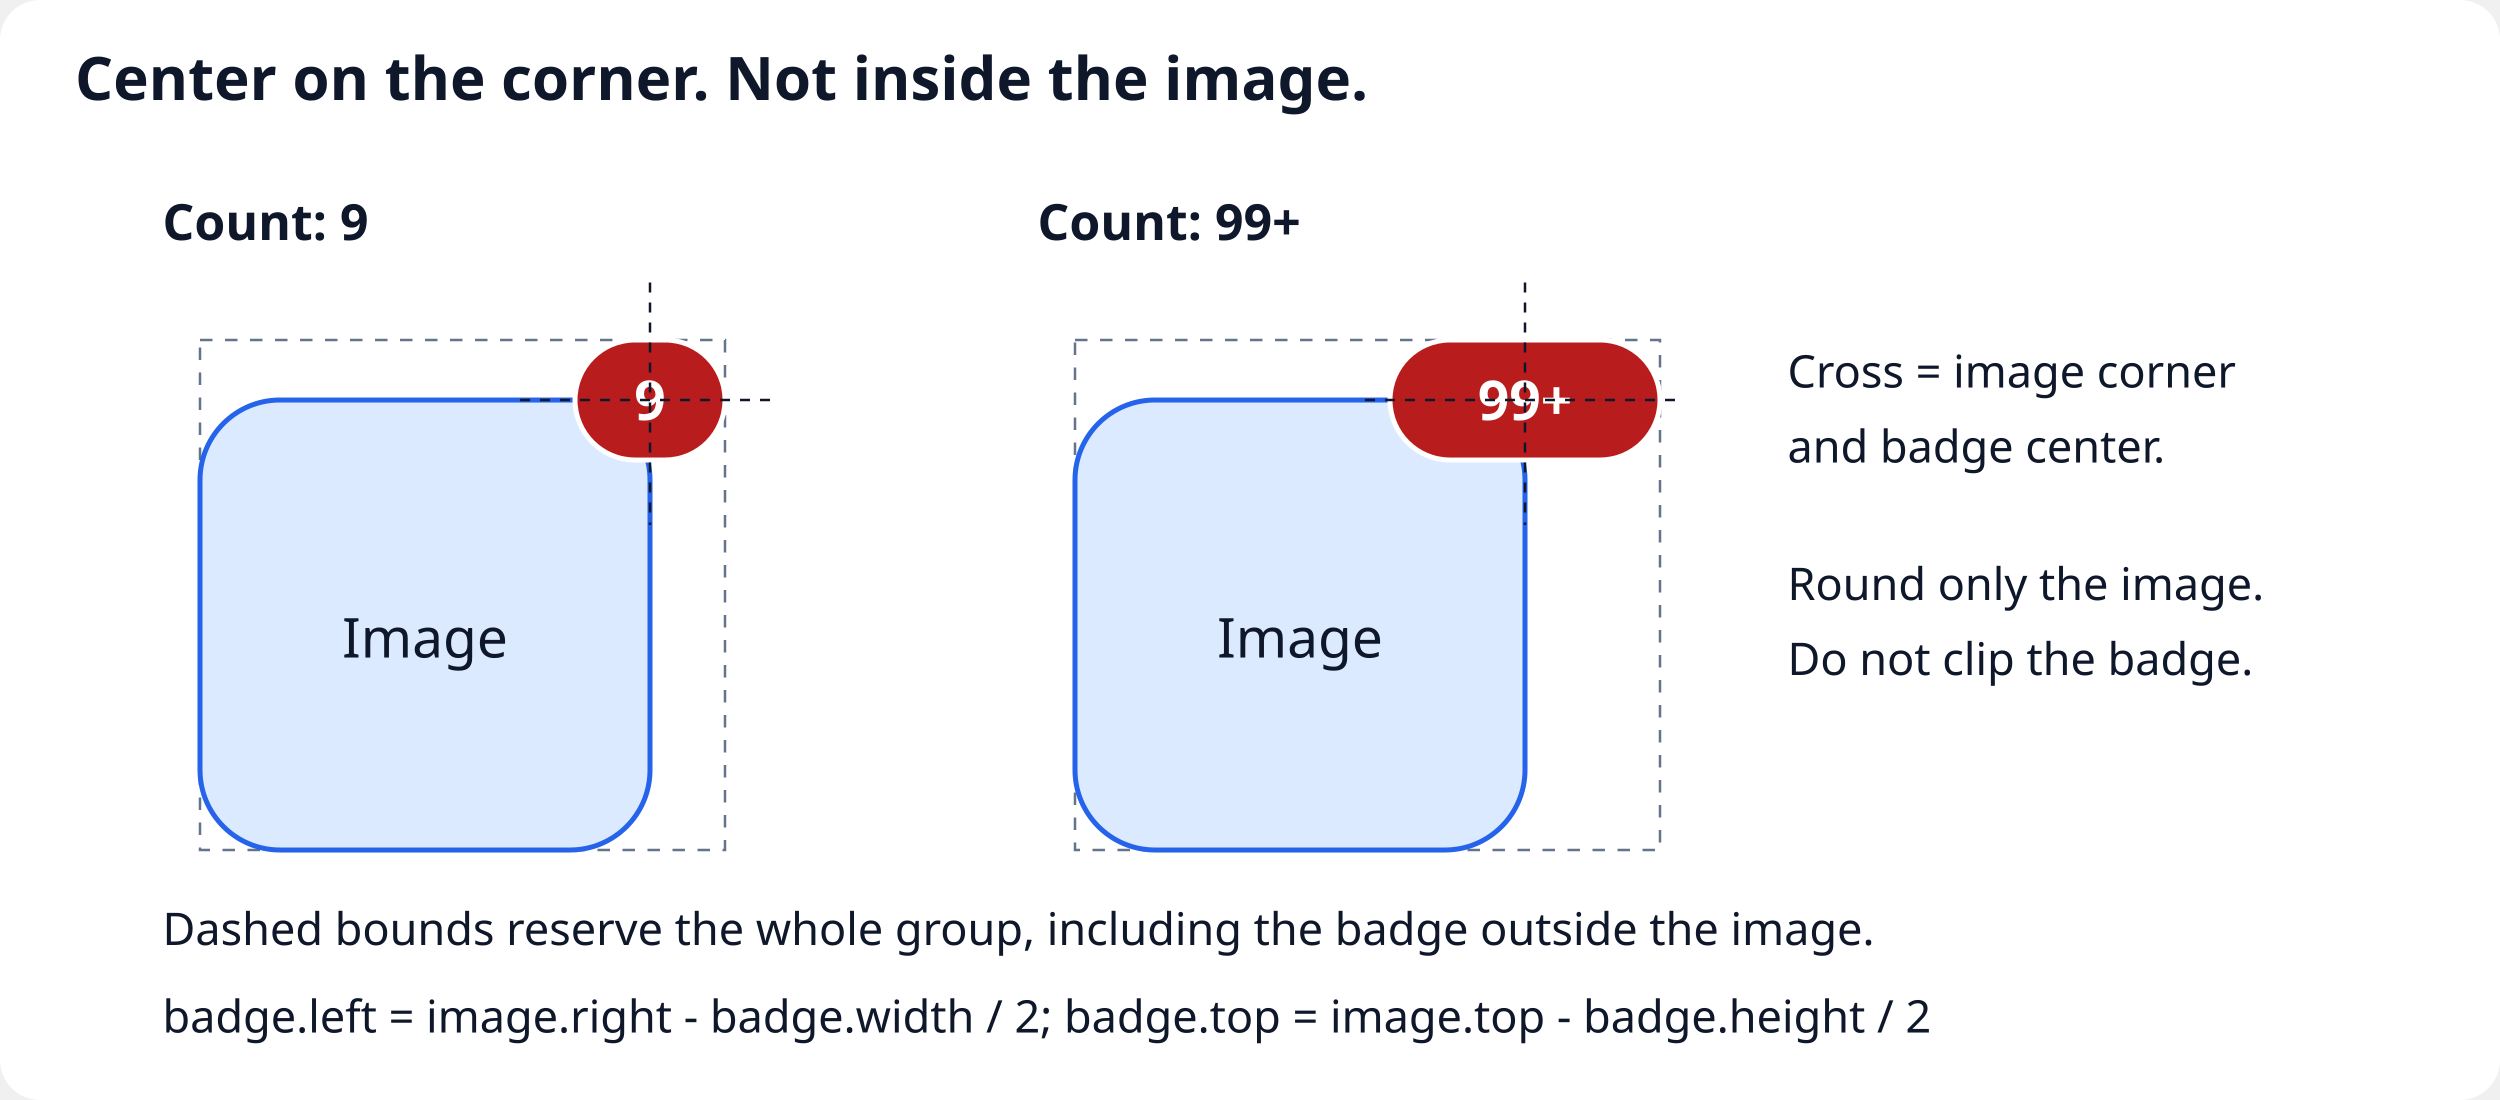
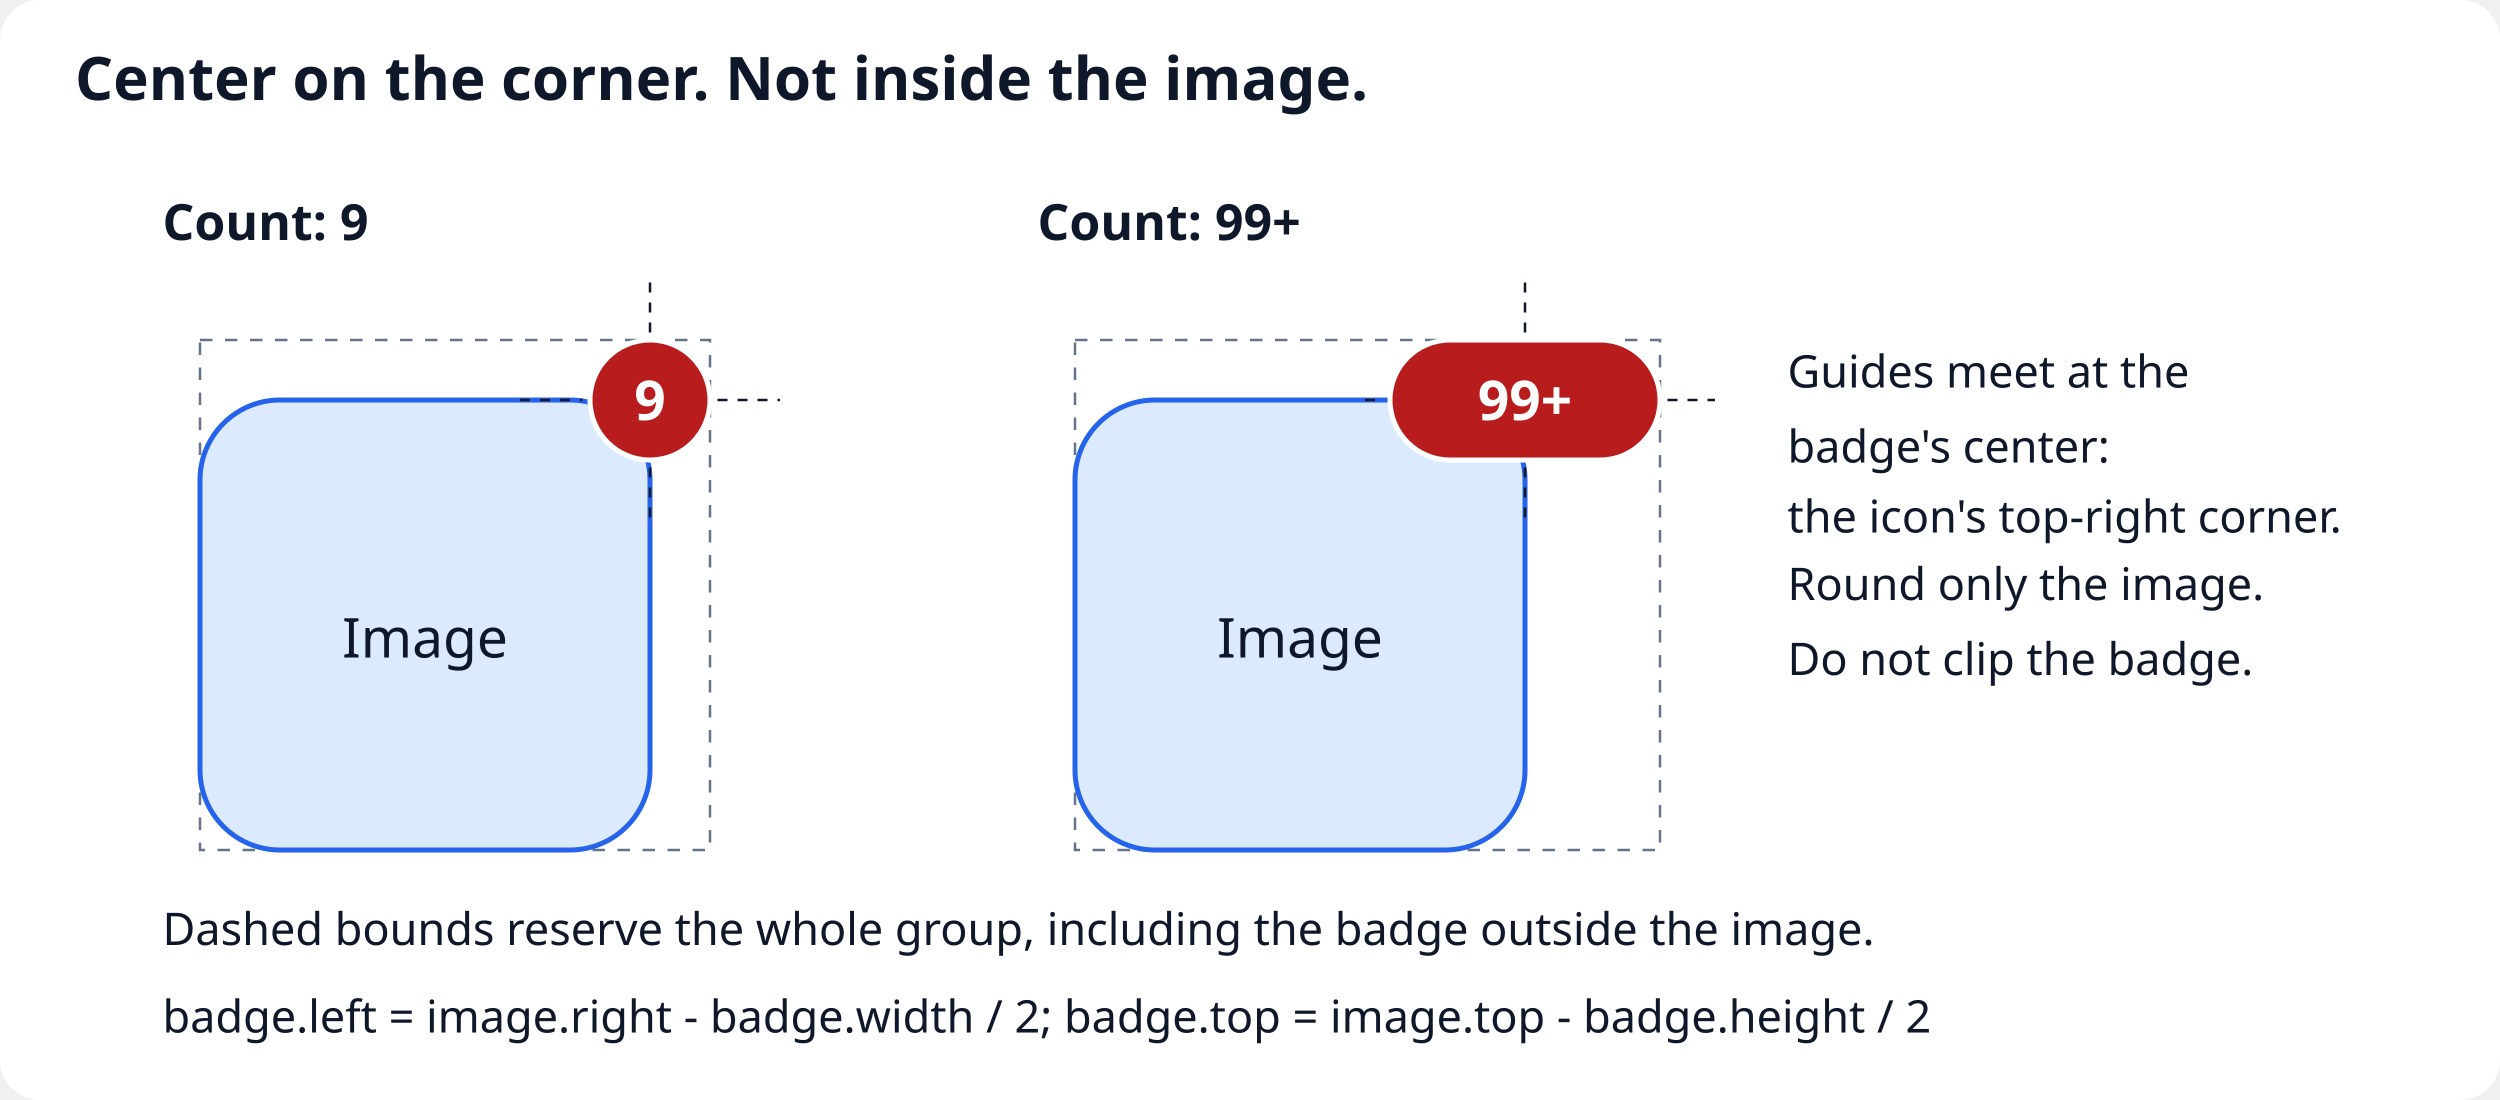
<svg xmlns="http://www.w3.org/2000/svg" width="1000" height="440" viewBox="0 0 1000 440" role="img" aria-labelledby="title desc">
  <rect width="1000" height="440" rx="16" fill="#ffffff" />
  <g font-family="sans-serif" fill="#0f172a">
    <text x="30" y="40" font-size="24" font-weight="bold">Center on the corner. Not inside the image.</text>
    <text x="65" y="96" font-size="20" font-weight="bold">Count: 9</text>
    <text x="415" y="96" font-size="20" font-weight="bold">Count: 99+</text>
    <g fill="none" stroke="#64748b" stroke-dasharray="5 5">
-       <rect x="80" y="136" width="210" height="204" />
+       <rect x="80" y="136" width="204" height="204" />
      <rect x="430" y="136" width="234" height="204" />
    </g>
    <g fill="#dbeafe" stroke="#2563eb" stroke-width="2">
      <rect x="80" y="160" width="180" height="180" rx="32" />
      <rect x="430" y="160" width="180" height="180" rx="32" />
    </g>
    <text x="170" y="263" text-anchor="middle" font-size="22">Image</text>
    <text x="520" y="263" text-anchor="middle" font-size="22">Image</text>
    <g fill="#b91c1c" stroke="#ffffff" stroke-width="2">
-       <rect x="230" y="136" width="60" height="48" rx="24" />
+       <circle cx="260" cy="160" r="24" />
      <rect x="556" y="136" width="108" height="48" rx="24" />
    </g>
    <g fill="#ffffff" font-size="22" font-weight="bold" text-anchor="middle">
      <text x="260" y="168">9</text>
      <text x="610" y="168">99+</text>
    </g>
    <g stroke="#0f172a" stroke-dasharray="4 4">
-       <path d="M260 113V210M208 160H312" />
-       <path d="M610 113V210M546 160H674" />
+       <path d="M260 113V133M260 187V210M208 160H233M287 160H312" />
+       <path d="M610 113V133M610 187V210M546 160H553M667 160H686" />
    </g>
-     <text x="715" y="155" font-size="18">Cross = image corner</text>
-     <text x="715" y="185" font-size="18">and badge center.</text>
+     <text x="715" y="155" font-size="18">Guides meet at the</text>
+     <text x="715" y="185" font-size="18">badge's center:</text>
+     <text x="715" y="213" font-size="18">the icon's top-right corner.</text>
    <text x="715" y="240" font-size="18">Round only the image.</text>
    <text x="715" y="270" font-size="18">Do not clip the badge.</text>
    <text x="65" y="378" font-size="18">Dashed bounds reserve the whole group, including the badge outside the image.</text>
    <text x="65" y="413" font-size="18">badge.left = image.right - badge.width / 2; badge.top = image.top - badge.height / 2</text>
  </g>
</svg>
